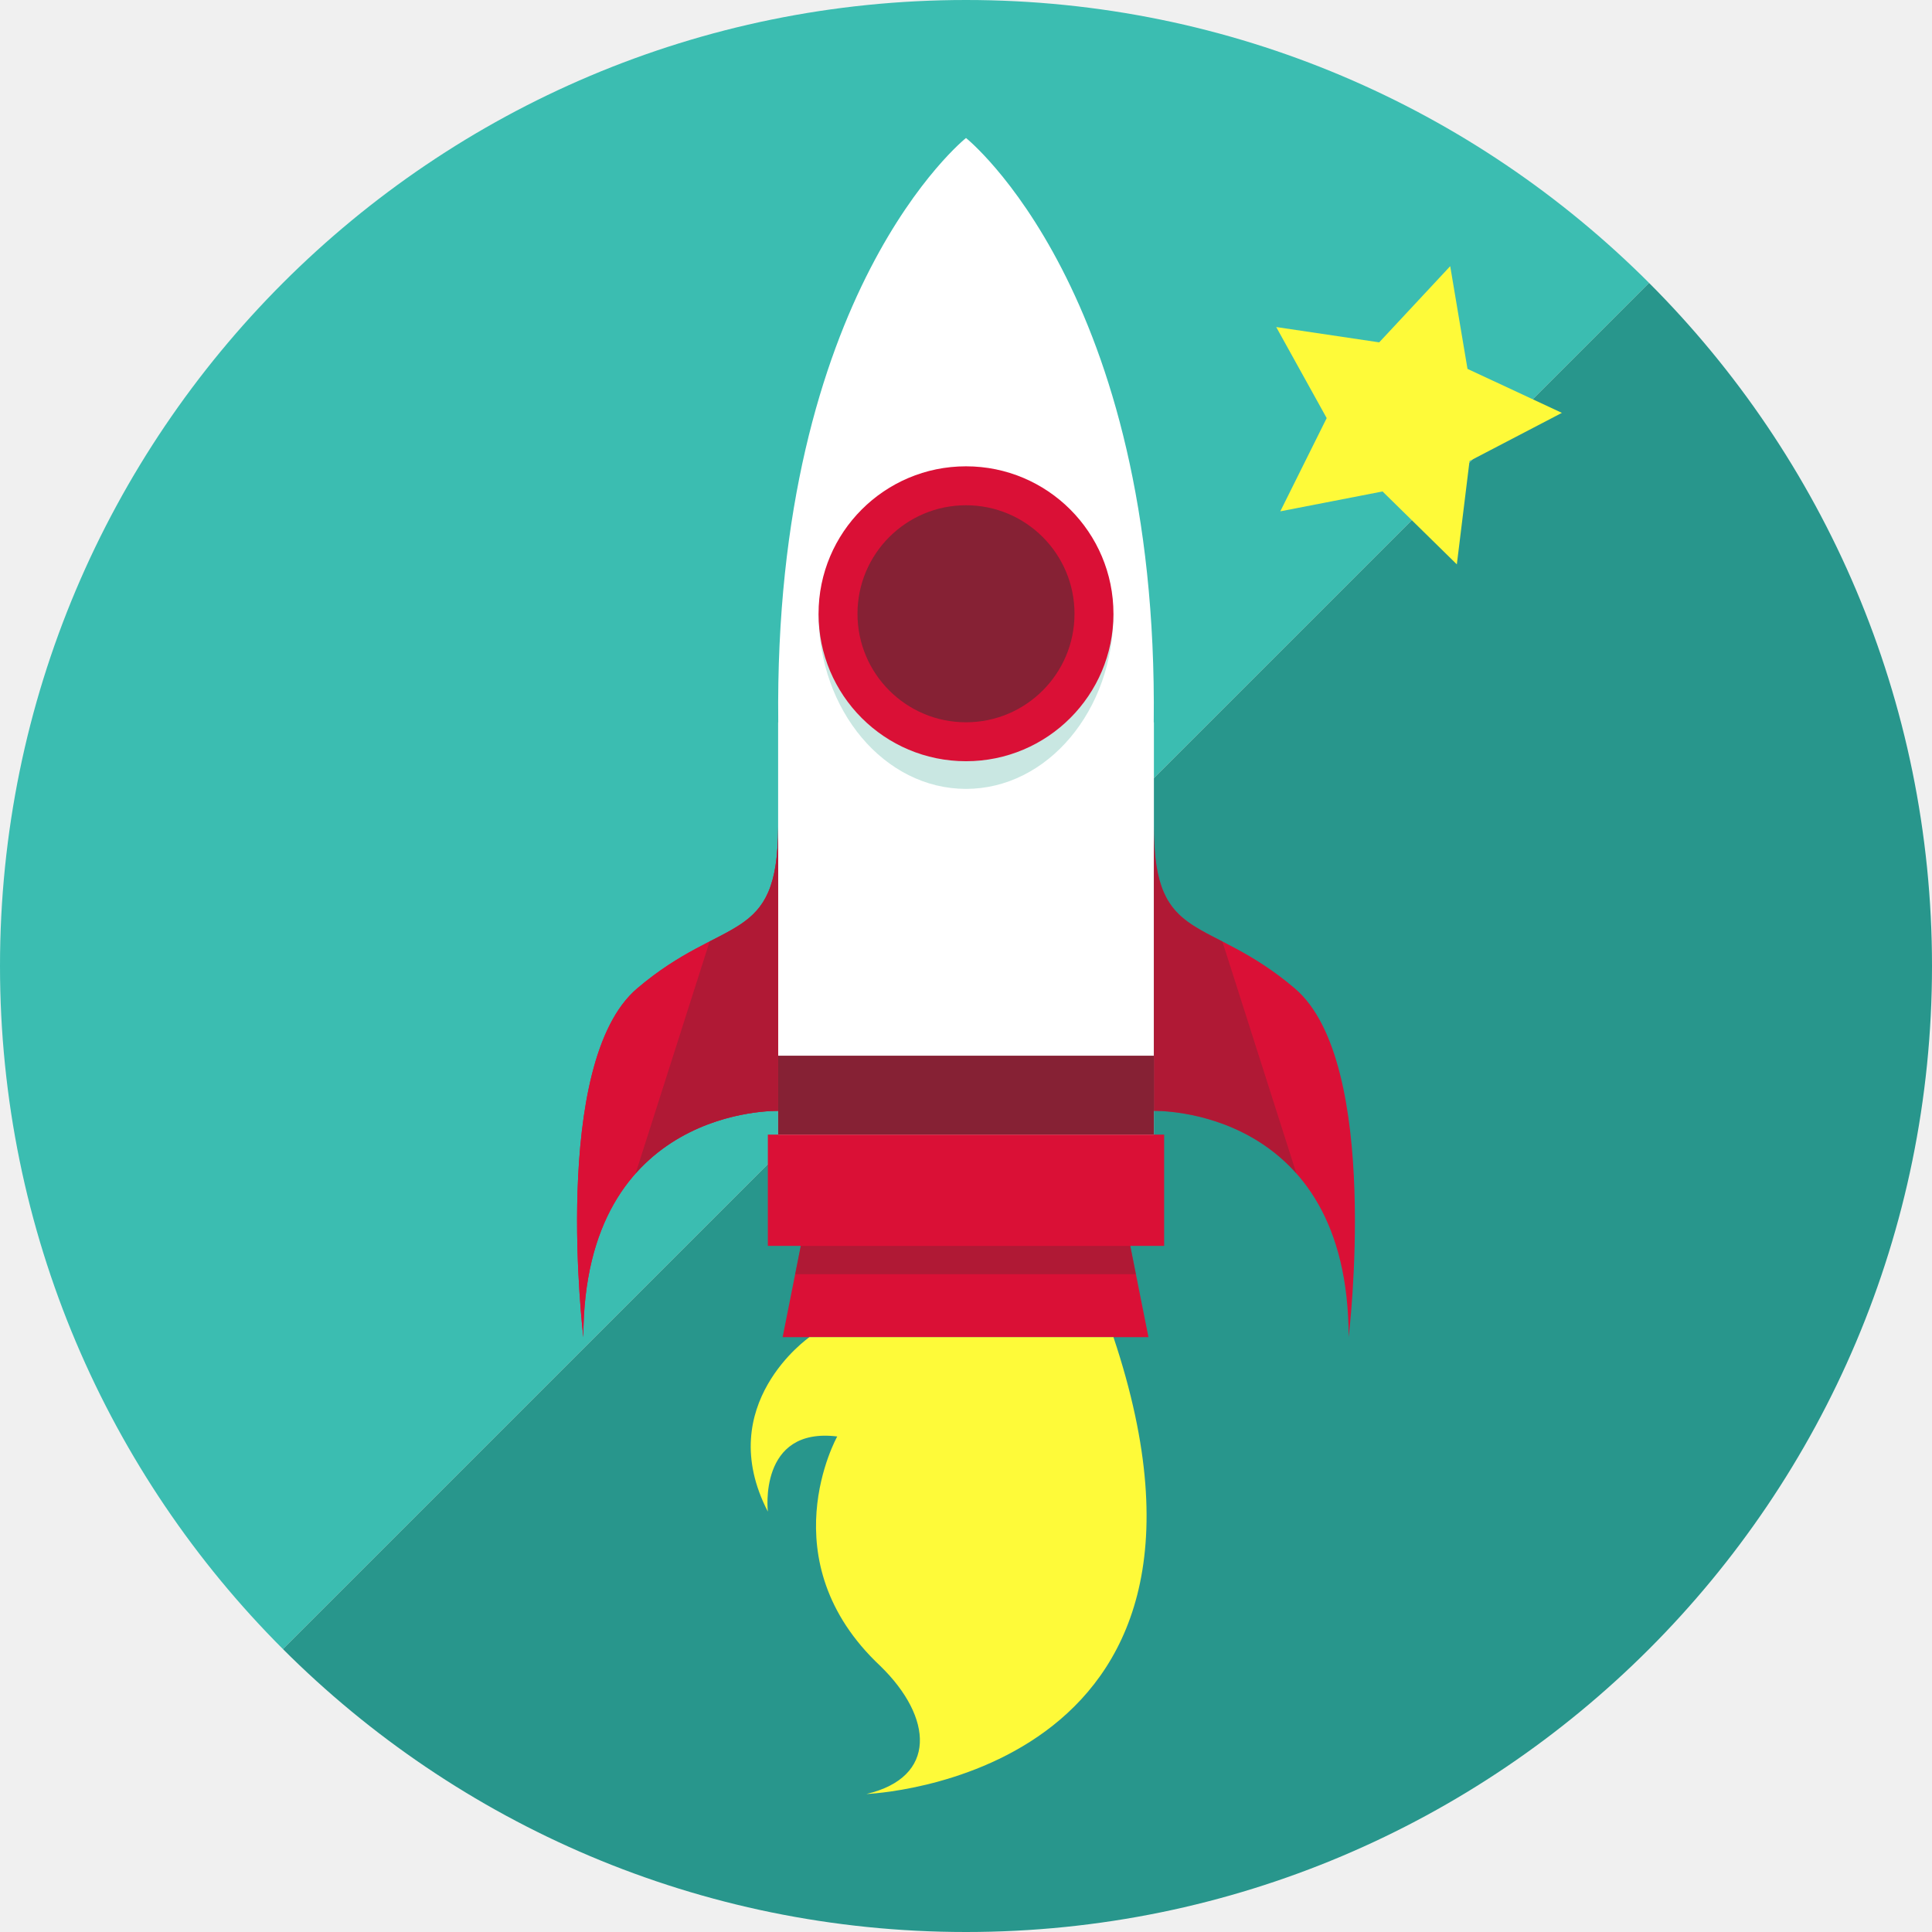
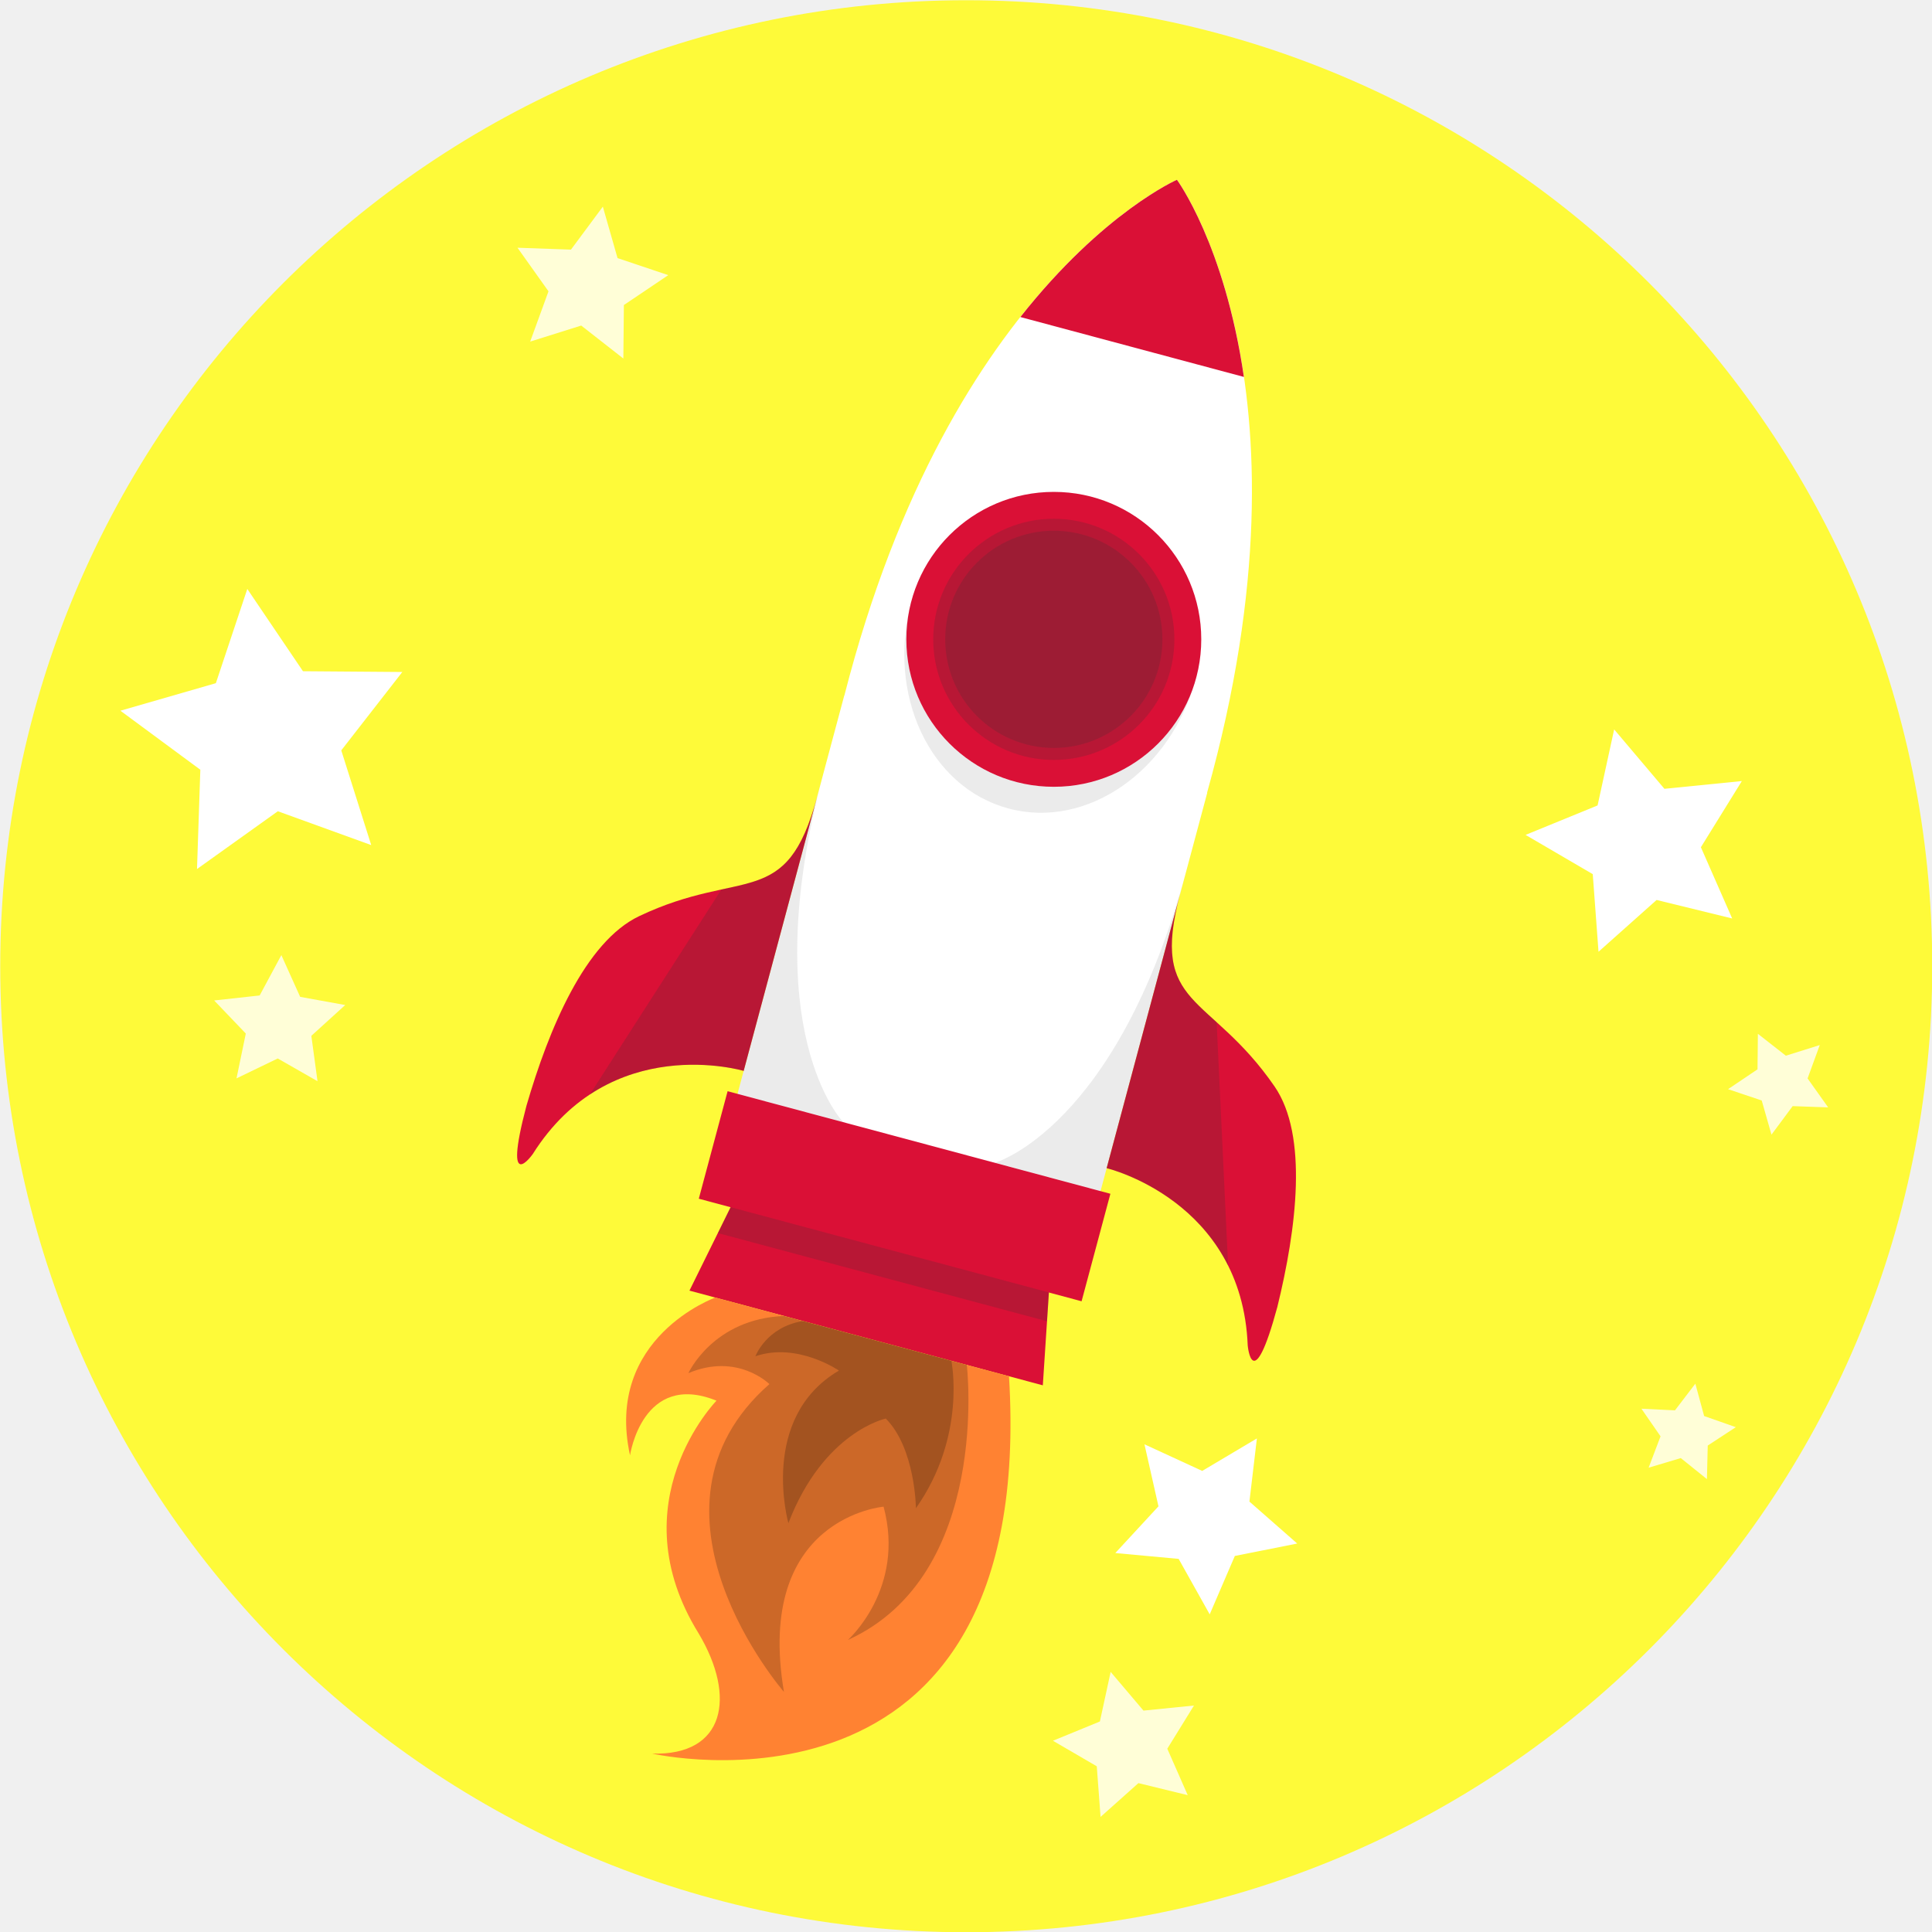
<svg xmlns="http://www.w3.org/2000/svg" version="1.1" id="Layer_1" x="0px" y="0px" width="140px" height="140px" viewBox="0 0 140 140" enable-background="new 0 0 140 140" xml:space="preserve">
-   <path fill="#3BBDB1" d="M70,0C31.34,0,0,31.34,0,70c0,19.33,7.835,36.83,20.502,49.498l98.996-98.996C106.83,7.835,89.33,0,70,0z" />
-   <path fill="#28968C" d="M20.502,119.498C33.17,132.165,50.67,140,70,140c38.66,0,70-31.34,70-70c0-19.33-7.835-36.83-20.502-49.498  L20.502,119.498z" />
-   <path fill="#FFFFFF" d="M83.604,52.34C83.958,21.116,70.006,10.005,70,10c-0.007,0.005-13.958,11.116-13.605,42.34h-0.009v34.005  h5.013H70h8.603h5.013V52.34H83.604z" />
-   <polygon fill="#DA1036" points="83.222,96.896 56.712,96.896 58.812,86.345 81.12,86.345 " />
-   <rect x="55.641" y="82.218" fill="#DA1036" width="28.717" height="8.064" />
-   <path fill="#DA1036" d="M42.273,96.896c0,0-2.42-19.892,3.897-25.27c6.318-5.376,10.215-3.091,10.215-11.693V80.5  C56.385,80.498,42.273,80.095,42.273,96.896z" />
-   <path fill="#DA1036" d="M97.728,96.896c0,0,2.419-19.892-3.897-25.27c-6.317-5.376-10.215-3.091-10.215-11.693V80.5  C83.615,80.498,97.728,80.095,97.728,96.896z" />
-   <path opacity="0.25" fill="#28A08C" d="M59.314,44.477c0,7.009,4.784,12.689,10.685,12.689c5.901,0,10.686-5.681,10.686-12.689v0  L59.314,44.477L59.314,44.477z" />
-   <path fill="#DA1036" d="M42.273,96.896c0,0-2.42-19.892,3.897-25.27c6.318-5.376,10.215-3.091,10.215-11.693V80.5  C56.385,80.498,42.273,80.095,42.273,96.896z" />
-   <path fill="#FEFA39" d="M58.653,96.896c0,0-7.031,4.877-3.012,12.64c0,0-0.718-6.149,5.028-5.444c0,0-5.04,8.974,3.125,16.634  c3.831,3.73,4.132,8.064-1.008,9.274c0,0,28.609-1.088,17.9-33.104" />
-   <polygon fill="#FEFA39" points="100.184,35.613 92.775,37.053 96.137,30.297 92.479,23.698 99.943,24.808 105.088,19.288   106.34,26.73 113.18,29.918 106.488,33.408 105.568,40.897 " />
-   <rect x="56.385" y="76.5" fill="#862134" width="27.23" height="5.718" />
-   <polygon opacity="0.5" fill="#862134" points="57.62,92.334 82.312,92.334 81.904,90.282 58.028,90.282 " />
-   <path opacity="0.5" fill="#862134" d="M88.578,68.223c-3.152-1.62-4.963-2.427-4.963-8.289V80.5c0-0.001,6.149-0.174,10.329,4.541  L88.578,68.223z" />
-   <path opacity="0.5" fill="#862134" d="M51.422,68.223c3.152-1.62,4.963-2.427,4.963-8.289V80.5c0-0.001-6.149-0.174-10.329,4.541  L51.422,68.223z" />
-   <circle fill="#DA1036" cx="70" cy="44.476" r="10.685" />
-   <circle fill="#862134" cx="70" cy="44.476" r="7.863" />
+   <circle fill="#FEFA39" cx="70.017" cy="70.017" r="70" />
+   <g>
+     <path fill="#FFFFFF" d="M87.468,57.445c8.424-30.068-2.177-44.412-2.182-44.418c-0.008,0.003-16.359,7.125-24.1,37.376   l-0.008-0.002l-8.801,32.847l4.842,1.297l8.308,2.227l8.31,2.227l4.842,1.297l8.802-32.846L87.468,57.445z" />
+     <polygon fill="#DA1036" points="75.567,100.386 49.96,93.524 54.72,83.875 76.269,89.649  " />
+     <rect x="51.192" y="82.647" transform="matrix(-0.9659 -0.2588 0.2588 -0.9659 106.4331 187.3719)" fill="#DA1036" width="28.717" height="8.065" />
+     <path opacity="0.1" fill="#323232" enable-background="new    " d="M66.041,43.564c-1.814,6.77,1.337,13.495,7.037,15.022   s11.793-2.722,13.606-9.491l0,0L66.041,43.564L66.041,43.564z" />
+     <path fill="#FF8232" d="M51.835,94.026c0,0-8.054,2.892-6.181,11.43c0,0,0.898-6.126,6.266-3.958c0,0-7.191,7.365-1.287,16.877   c2.735,4.594,1.904,8.858-3.374,8.697c0,0,27.915,6.354,25.857-27.344" />
+     <polygon opacity="0.2" fill="#323232" enable-background="new    " points="52.019,89.353 75.87,95.743 76.007,93.656    52.943,87.477  " />
+     <circle fill="#DA1036" cx="76.363" cy="46.329" r="10.685" />
+     <circle opacity="0.2" fill="#323232" enable-background="new    " cx="76.363" cy="46.329" r="8.738" />
+     <circle opacity="0.2" fill="#323232" enable-background="new    " cx="76.363" cy="46.328" r="7.87" />
+     <g>
+       <path fill="#DA1036" d="M90.415,97.52l0.002-0.002c0,0,0.35,3.801,2.142-2.803c1.389-5.658,2.255-12.428-0.203-15.992    c-4.711-6.828-9.067-5.63-6.841-13.939L80.192,84.65C80.191,84.648,90.014,86.983,90.415,97.52z" />
+       <path opacity="0.2" fill="#323232" enable-background="new    " d="M88.162,74.076c-2.626-2.381-4.165-3.63-2.648-9.292    L80.19,84.649c0.001-0.001,5.984,1.424,8.802,7.06L88.162,74.076z" />
+     </g>
+     <g>
+       <path fill="#DA1036" d="M38.601,83.635v-0.002c0,0-2.203,3.117-0.454-3.498c1.626-5.594,4.26-11.89,8.172-13.749    c7.494-3.558,10.667-0.342,12.893-8.651l-5.323,19.866C53.891,77.602,44.217,74.712,38.601,83.635z" />
+       <path opacity="0.2" fill="#323232" enable-background="new    " d="M42.739,79.315c5.257-3.472,11.152-1.714,11.151-1.713    l5.323-19.866c-1.517,5.662-3.475,5.973-6.939,6.722L42.739,79.315z" />
+     </g>
+     <path opacity="0.1" fill="#323232" enable-background="new    " d="M59.681,55.991l-6.236,23.271l7.655,2.051   C61.1,81.312,54.666,74.707,59.681,55.991z" />
+     <path opacity="0.1" fill="#323232" enable-background="new    " d="M85.981,63.038l-6.234,23.271l-7.655-2.051   C72.092,84.258,80.966,81.754,85.981,63.038z" />
+     <path fill="#DA1036" d="M73.941,22.974l16.196,4.34c-1.398-9.601-4.849-14.282-4.852-14.286   C85.282,13.029,79.953,15.359,73.941,22.974z" />
+     <path opacity="0.2" enable-background="new    " d="M70.059,98.91c0,0,1.79,15.211-8.619,19.928c0,0,4.186-3.709,2.588-9.658   c0,0-9.352,0.772-7.22,13.422c0,0-11.447-13.174-1.055-22.305c0,0-2.296-2.297-5.869-0.795c0,0,1.79-3.943,6.933-4.141   L70.059,98.91z" />
+     <path opacity="0.2" enable-background="new    " d="M68.939,98.609c0,0,1.131,5.438-2.567,10.681c0,0-0.043-4.347-2.186-6.495   c0,0-4.509,0.948-7.056,7.577c0,0-2.161-7.632,3.662-11.054c0,0-3.012-2.079-6.051-1.039c0,0,0.784-2.123,3.444-2.551   L68.939,98.609z" />
+   </g>
+   <polygon opacity="0.8" fill="#FFFFFF" points="42.117,23.591 38.418,24.753 39.746,21.11 37.499,17.951 41.374,18.089   43.684,14.975 44.75,18.703 48.425,19.938 45.209,22.104 45.17,25.98 " />
+   <polygon fill="#FFFFFF" points="120.044,65.215 115.835,68.967 115.417,63.344 110.548,60.5 115.767,58.365 116.968,52.856   120.61,57.16 126.221,56.599 123.253,61.394 125.52,66.556 " />
+   <polygon fill="#FFFFFF" points="20.133,58.786 14.276,62.973 14.517,55.778 8.725,51.501 15.642,49.506 17.92,42.677 21.954,48.639   29.153,48.695 24.73,54.375 26.9,61.238 " />
+   <polygon opacity="0.8" fill="#FFFFFF" points="17.812,74.894 15.518,72.497 18.816,72.135 20.388,69.211 21.751,72.236   25.016,72.828 22.561,75.059 23.008,78.348 20.126,76.701 17.138,78.143 " />
+   <polygon fill="#FFFFFF" points="85.409,112.963 80.819,112.539 83.947,109.154 82.932,104.66 87.117,106.588 91.079,104.234   90.538,108.811 94.001,111.85 89.481,112.75 87.66,116.982 " />
+   <polygon opacity="0.8" fill="#FFFFFF" points="79.702,124.746 80.482,121.152 82.86,123.957 86.52,123.589 84.586,126.718   86.067,130.084 82.494,129.212 79.751,131.66 79.476,127.992 76.3,126.141 " />
+   <polygon opacity="0.8" fill="#FFFFFF" points="127.661,79.746 125.221,78.926 127.356,77.488 127.383,74.914 129.41,76.5   131.867,75.729 130.984,78.148 132.476,80.246 129.903,80.154 128.368,82.222 " />
+   <polygon opacity="0.8" fill="#FFFFFF" points="120.329,104.082 118.944,102.081 121.375,102.199 122.851,100.266 123.488,102.611   125.784,103.418 123.749,104.75 123.691,107.182 121.796,105.658 119.465,106.355 " />
</svg>
